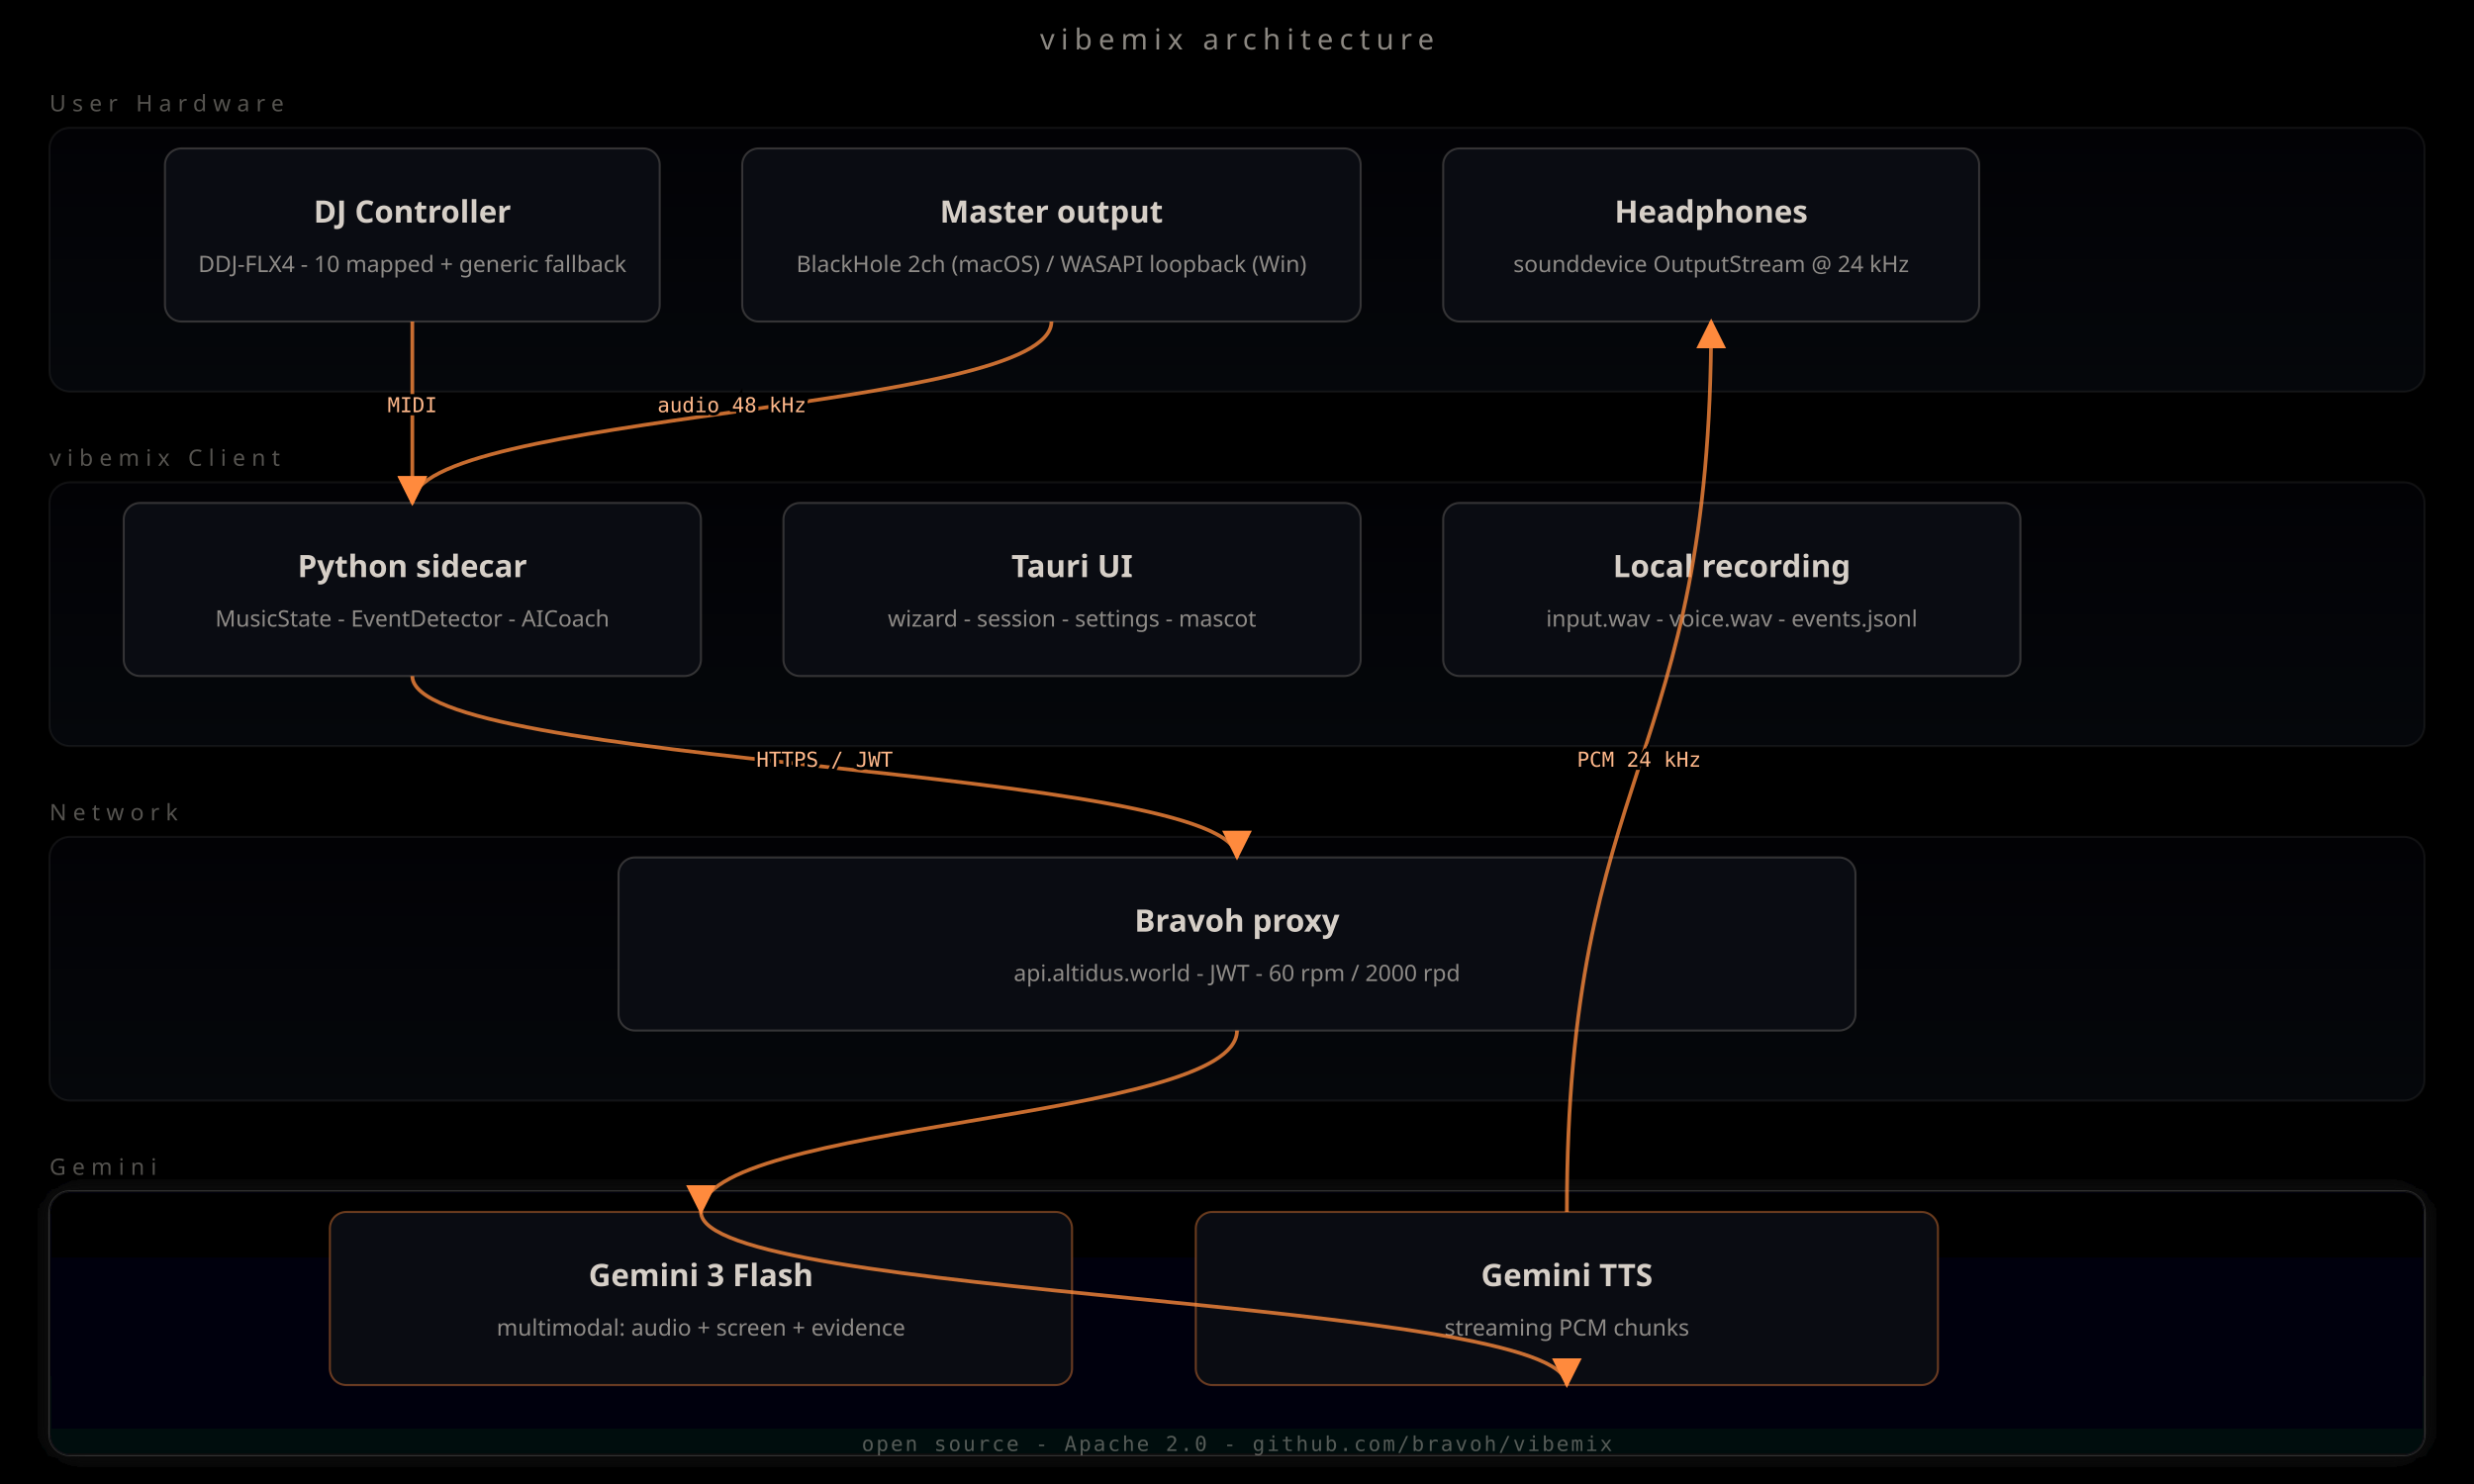
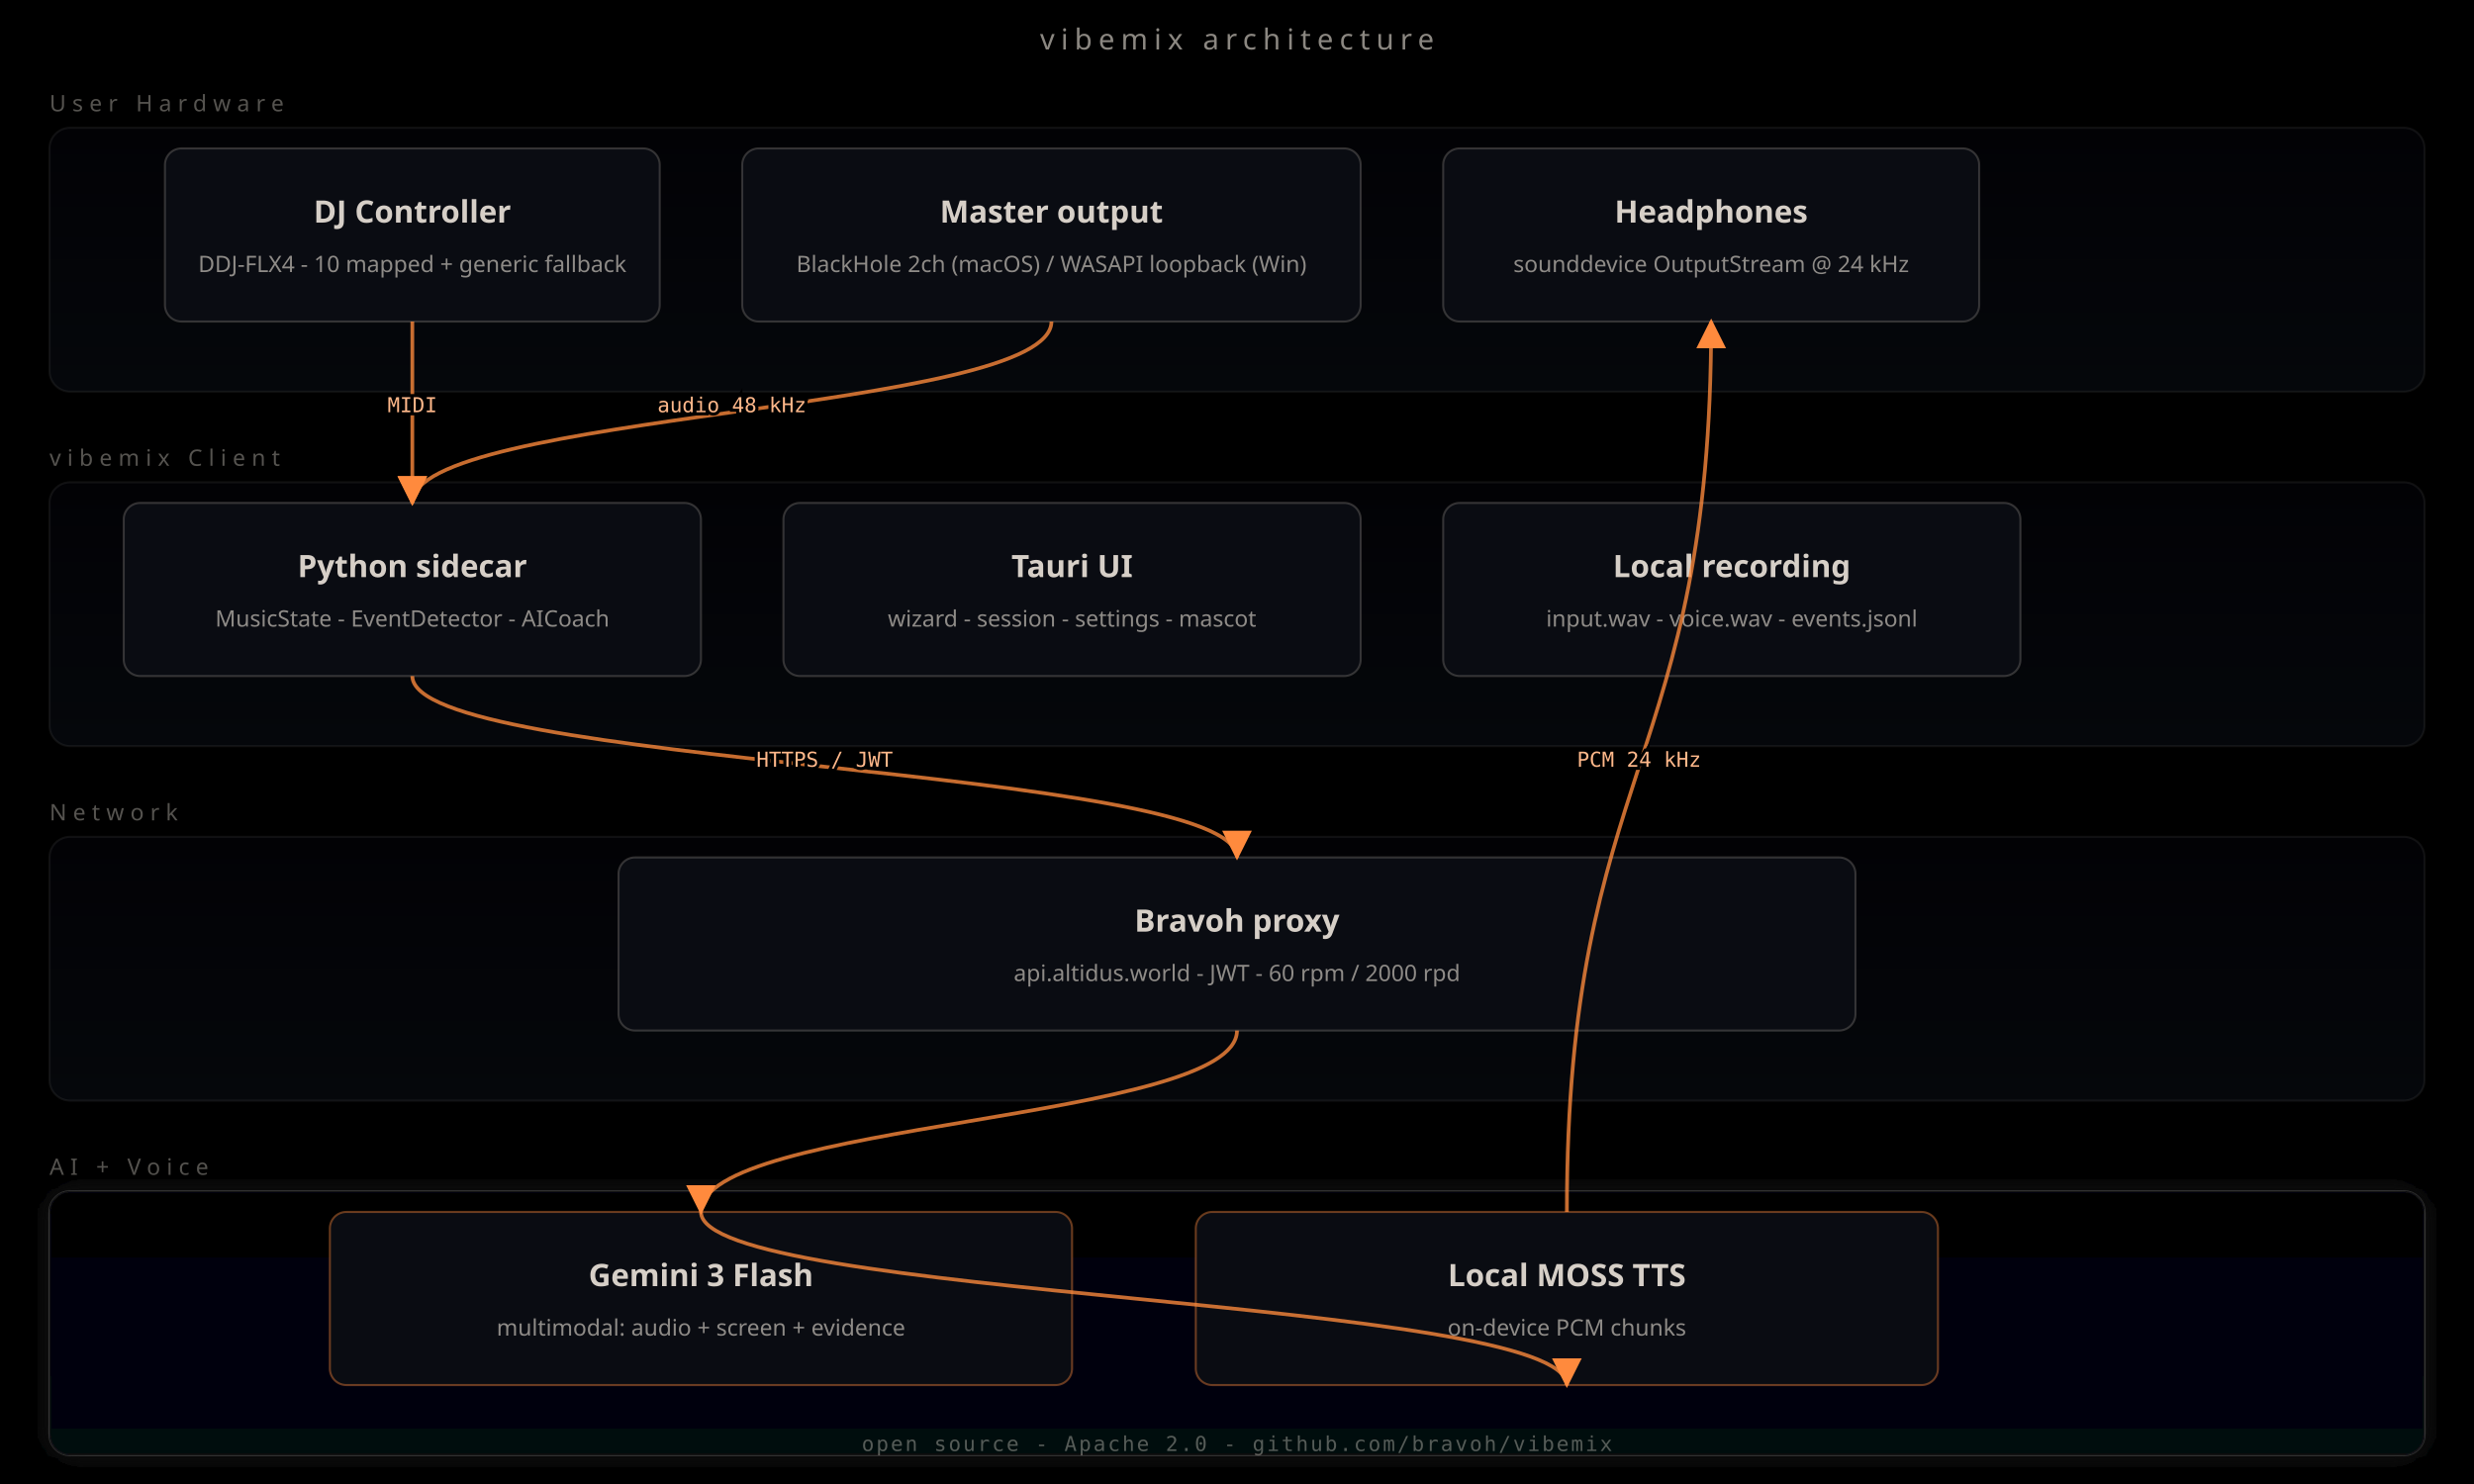
<svg xmlns="http://www.w3.org/2000/svg" viewBox="0 0 1200 720" width="1200" height="720" role="img" aria-label="vibemix architecture diagram">
  <defs>
    <marker id="arrow-end" viewBox="0 0 10 10" refX="9" refY="5" markerWidth="8" markerHeight="8" orient="auto-start-reverse">
      <path d="M 0 0 L 10 5 L 0 10 z" fill="#ff8a3d" />
    </marker>
    <filter id="glow" x="-20%" y="-20%" width="140%" height="140%">
      <feGaussianBlur stdDeviation="6" result="blur" />
      <feMerge>
        <feMergeNode in="blur" />
        <feMergeNode in="SourceGraphic" />
      </feMerge>
    </filter>
    <linearGradient id="lane-bg" x1="0" y1="0" x2="0" y2="1">
      <stop offset="0" stop-color="#020205" stop-opacity="1" />
      <stop offset="1" stop-color="#05070b" stop-opacity="1" />
    </linearGradient>
  </defs>
  <rect x="0" y="0" width="1200" height="720" fill="#000000" />
  <text x="600" y="24" text-anchor="middle" font-family="Saira, system-ui, sans-serif" font-size="14" fill="rgba(214, 207, 199, 0.65)" letter-spacing="3" style="text-transform:uppercase">vibemix architecture</text>
  <text x="24" y="54" font-family="Saira, system-ui, sans-serif" font-size="11" fill="rgba(214, 207, 199, 0.40)" letter-spacing="3" style="text-transform:uppercase">User Hardware</text>
  <rect x="24" y="62" width="1152" height="128" rx="10" ry="10" fill="url(#lane-bg)" stroke="rgba(255, 255, 255, 0.065)" stroke-width="1" />
  <rect x="80" y="72" width="240" height="84" rx="8" ry="8" fill="#0a0c12" stroke="rgba(214, 207, 199, 0.22)" stroke-width="1" />
  <text x="200" y="108" text-anchor="middle" font-family="Saira, system-ui, sans-serif" font-size="15" font-weight="600" fill="#d6cfc7">DJ Controller</text>
  <text x="200" y="132" text-anchor="middle" font-family="Saira, system-ui, sans-serif" font-size="11" fill="rgba(214, 207, 199, 0.65)">DDJ-FLX4 - 10 mapped + generic fallback</text>
  <rect x="360" y="72" width="300" height="84" rx="8" ry="8" fill="#0a0c12" stroke="rgba(214, 207, 199, 0.22)" stroke-width="1" />
  <text x="510" y="108" text-anchor="middle" font-family="Saira, system-ui, sans-serif" font-size="15" font-weight="600" fill="#d6cfc7">Master output</text>
  <text x="510" y="132" text-anchor="middle" font-family="Saira, system-ui, sans-serif" font-size="11" fill="rgba(214, 207, 199, 0.65)">BlackHole 2ch (macOS) / WASAPI loopback (Win)</text>
  <rect x="700" y="72" width="260" height="84" rx="8" ry="8" fill="#0a0c12" stroke="rgba(214, 207, 199, 0.22)" stroke-width="1" />
  <text x="830" y="108" text-anchor="middle" font-family="Saira, system-ui, sans-serif" font-size="15" font-weight="600" fill="#d6cfc7">Headphones</text>
  <text x="830" y="132" text-anchor="middle" font-family="Saira, system-ui, sans-serif" font-size="11" fill="rgba(214, 207, 199, 0.65)">sounddevice OutputStream @ 24 kHz</text>
  <text x="24" y="226" font-family="Saira, system-ui, sans-serif" font-size="11" fill="rgba(214, 207, 199, 0.40)" letter-spacing="3" style="text-transform:uppercase">vibemix Client</text>
  <rect x="24" y="234" width="1152" height="128" rx="10" ry="10" fill="url(#lane-bg)" stroke="rgba(255, 255, 255, 0.065)" stroke-width="1" />
  <rect x="60" y="244" width="280" height="84" rx="8" ry="8" fill="#0a0c12" stroke="rgba(214, 207, 199, 0.22)" stroke-width="1" />
  <text x="200" y="280" text-anchor="middle" font-family="Saira, system-ui, sans-serif" font-size="15" font-weight="600" fill="#d6cfc7">Python sidecar</text>
  <text x="200" y="304" text-anchor="middle" font-family="Saira, system-ui, sans-serif" font-size="11" fill="rgba(214, 207, 199, 0.65)">MusicState - EventDetector - AICoach</text>
  <rect x="380" y="244" width="280" height="84" rx="8" ry="8" fill="#0a0c12" stroke="rgba(214, 207, 199, 0.22)" stroke-width="1" />
  <text x="520" y="280" text-anchor="middle" font-family="Saira, system-ui, sans-serif" font-size="15" font-weight="600" fill="#d6cfc7">Tauri UI</text>
  <text x="520" y="304" text-anchor="middle" font-family="Saira, system-ui, sans-serif" font-size="11" fill="rgba(214, 207, 199, 0.65)">wizard - session - settings - mascot</text>
  <rect x="700" y="244" width="280" height="84" rx="8" ry="8" fill="#0a0c12" stroke="rgba(214, 207, 199, 0.22)" stroke-width="1" />
  <text x="840" y="280" text-anchor="middle" font-family="Saira, system-ui, sans-serif" font-size="15" font-weight="600" fill="#d6cfc7">Local recording</text>
  <text x="840" y="304" text-anchor="middle" font-family="Saira, system-ui, sans-serif" font-size="11" fill="rgba(214, 207, 199, 0.65)">input.wav - voice.wav - events.jsonl</text>
  <text x="24" y="398" font-family="Saira, system-ui, sans-serif" font-size="11" fill="rgba(214, 207, 199, 0.40)" letter-spacing="3" style="text-transform:uppercase">Network</text>
  <rect x="24" y="406" width="1152" height="128" rx="10" ry="10" fill="url(#lane-bg)" stroke="rgba(255, 255, 255, 0.065)" stroke-width="1" />
  <rect x="300" y="416" width="600" height="84" rx="8" ry="8" fill="#0a0c12" stroke="rgba(214, 207, 199, 0.22)" stroke-width="1" />
  <text x="600" y="452" text-anchor="middle" font-family="Saira, system-ui, sans-serif" font-size="15" font-weight="600" fill="#d6cfc7">Bravoh proxy</text>
  <text x="600" y="476" text-anchor="middle" font-family="Saira, system-ui, sans-serif" font-size="11" fill="rgba(214, 207, 199, 0.65)">api.altidus.world - JWT - 60 rpm / 2000 rpd</text>
-   <text x="24" y="570" font-family="Saira, system-ui, sans-serif" font-size="11" fill="rgba(214, 207, 199, 0.40)" letter-spacing="3" style="text-transform:uppercase">Gemini</text>
+   <text x="24" y="570" font-family="Saira, system-ui, sans-serif" font-size="11" fill="rgba(214, 207, 199, 0.40)" letter-spacing="3" style="text-transform:uppercase">AI + Voice</text>
  <rect x="24" y="578" width="1152" height="128" rx="10" ry="10" fill="url(#lane-bg)" stroke="rgba(255, 255, 255, 0.065)" stroke-width="1" filter="url(#glow)" />
  <rect x="160" y="588" width="360" height="84" rx="8" ry="8" fill="#0a0c12" stroke="rgba(255, 138, 61, 0.40)" stroke-width="1" />
  <text x="340" y="624" text-anchor="middle" font-family="Saira, system-ui, sans-serif" font-size="15" font-weight="600" fill="#d6cfc7">Gemini 3 Flash</text>
  <text x="340" y="648" text-anchor="middle" font-family="Saira, system-ui, sans-serif" font-size="11" fill="rgba(214, 207, 199, 0.65)">multimodal: audio + screen + evidence</text>
  <rect x="580" y="588" width="360" height="84" rx="8" ry="8" fill="#0a0c12" stroke="rgba(255, 138, 61, 0.40)" stroke-width="1" />
-   <text x="760" y="624" text-anchor="middle" font-family="Saira, system-ui, sans-serif" font-size="15" font-weight="600" fill="#d6cfc7">Gemini TTS</text>
-   <text x="760" y="648" text-anchor="middle" font-family="Saira, system-ui, sans-serif" font-size="11" fill="rgba(214, 207, 199, 0.65)">streaming PCM chunks</text>
+   <text x="760" y="624" text-anchor="middle" font-family="Saira, system-ui, sans-serif" font-size="15" font-weight="600" fill="#d6cfc7">Local MOSS TTS</text>
+   <text x="760" y="648" text-anchor="middle" font-family="Saira, system-ui, sans-serif" font-size="11" fill="rgba(214, 207, 199, 0.65)">on-device PCM chunks</text>
  <path d="M 200.0 156.0 C 200.0 200.0 200.0 200.0 200.0 244.0" fill="none" stroke="#ff8a3d" stroke-width="1.8" stroke-opacity="0.78" marker-end="url(#arrow-end)" />
  <text x="200" y="200" text-anchor="middle" font-family="JetBrains Mono, ui-monospace, monospace" font-size="10" fill="#ffb88a" style="paint-order:stroke;stroke:#000000;stroke-width:3px">MIDI</text>
  <path d="M 510.0 156.0 C 510.0 200.0 200.0 200.0 200.0 244.0" fill="none" stroke="#ff8a3d" stroke-width="1.8" stroke-opacity="0.78" marker-end="url(#arrow-end)" />
  <text x="355" y="200" text-anchor="middle" font-family="JetBrains Mono, ui-monospace, monospace" font-size="10" fill="#ffb88a" style="paint-order:stroke;stroke:#000000;stroke-width:3px">audio 48 kHz</text>
  <path d="M 760.0 588.0 C 760.0 372.0 830.0 372.0 830.0 156.0" fill="none" stroke="#ff8a3d" stroke-width="1.8" stroke-opacity="0.78" marker-end="url(#arrow-end)" />
  <text x="795" y="372" text-anchor="middle" font-family="JetBrains Mono, ui-monospace, monospace" font-size="10" fill="#ffb88a" style="paint-order:stroke;stroke:#000000;stroke-width:3px">PCM 24 kHz</text>
  <path d="M 200.0 328.0 C 200.0 372.0 600.0 372.0 600.0 416.0" fill="none" stroke="#ff8a3d" stroke-width="1.8" stroke-opacity="0.78" marker-end="url(#arrow-end)" />
  <text x="400" y="372" text-anchor="middle" font-family="JetBrains Mono, ui-monospace, monospace" font-size="10" fill="#ffb88a" style="paint-order:stroke;stroke:#000000;stroke-width:3px">HTTPS / JWT</text>
  <path d="M 600.0 500.0 C 600.0 544.0 340.0 544.0 340.0 588.0" fill="none" stroke="#ff8a3d" stroke-width="1.8" stroke-opacity="0.78" marker-end="url(#arrow-end)" />
  <path d="M 340.0 588.0 C 340.0 630.0 760.0 630.0 760.0 672.0" fill="none" stroke="#ff8a3d" stroke-width="1.8" stroke-opacity="0.78" marker-end="url(#arrow-end)" />
  <text x="600" y="704" text-anchor="middle" font-family="JetBrains Mono, ui-monospace, monospace" font-size="10" fill="rgba(214, 207, 199, 0.40)" letter-spacing="1">open source - Apache 2.0 - github.com/bravoh/vibemix</text>
</svg>
